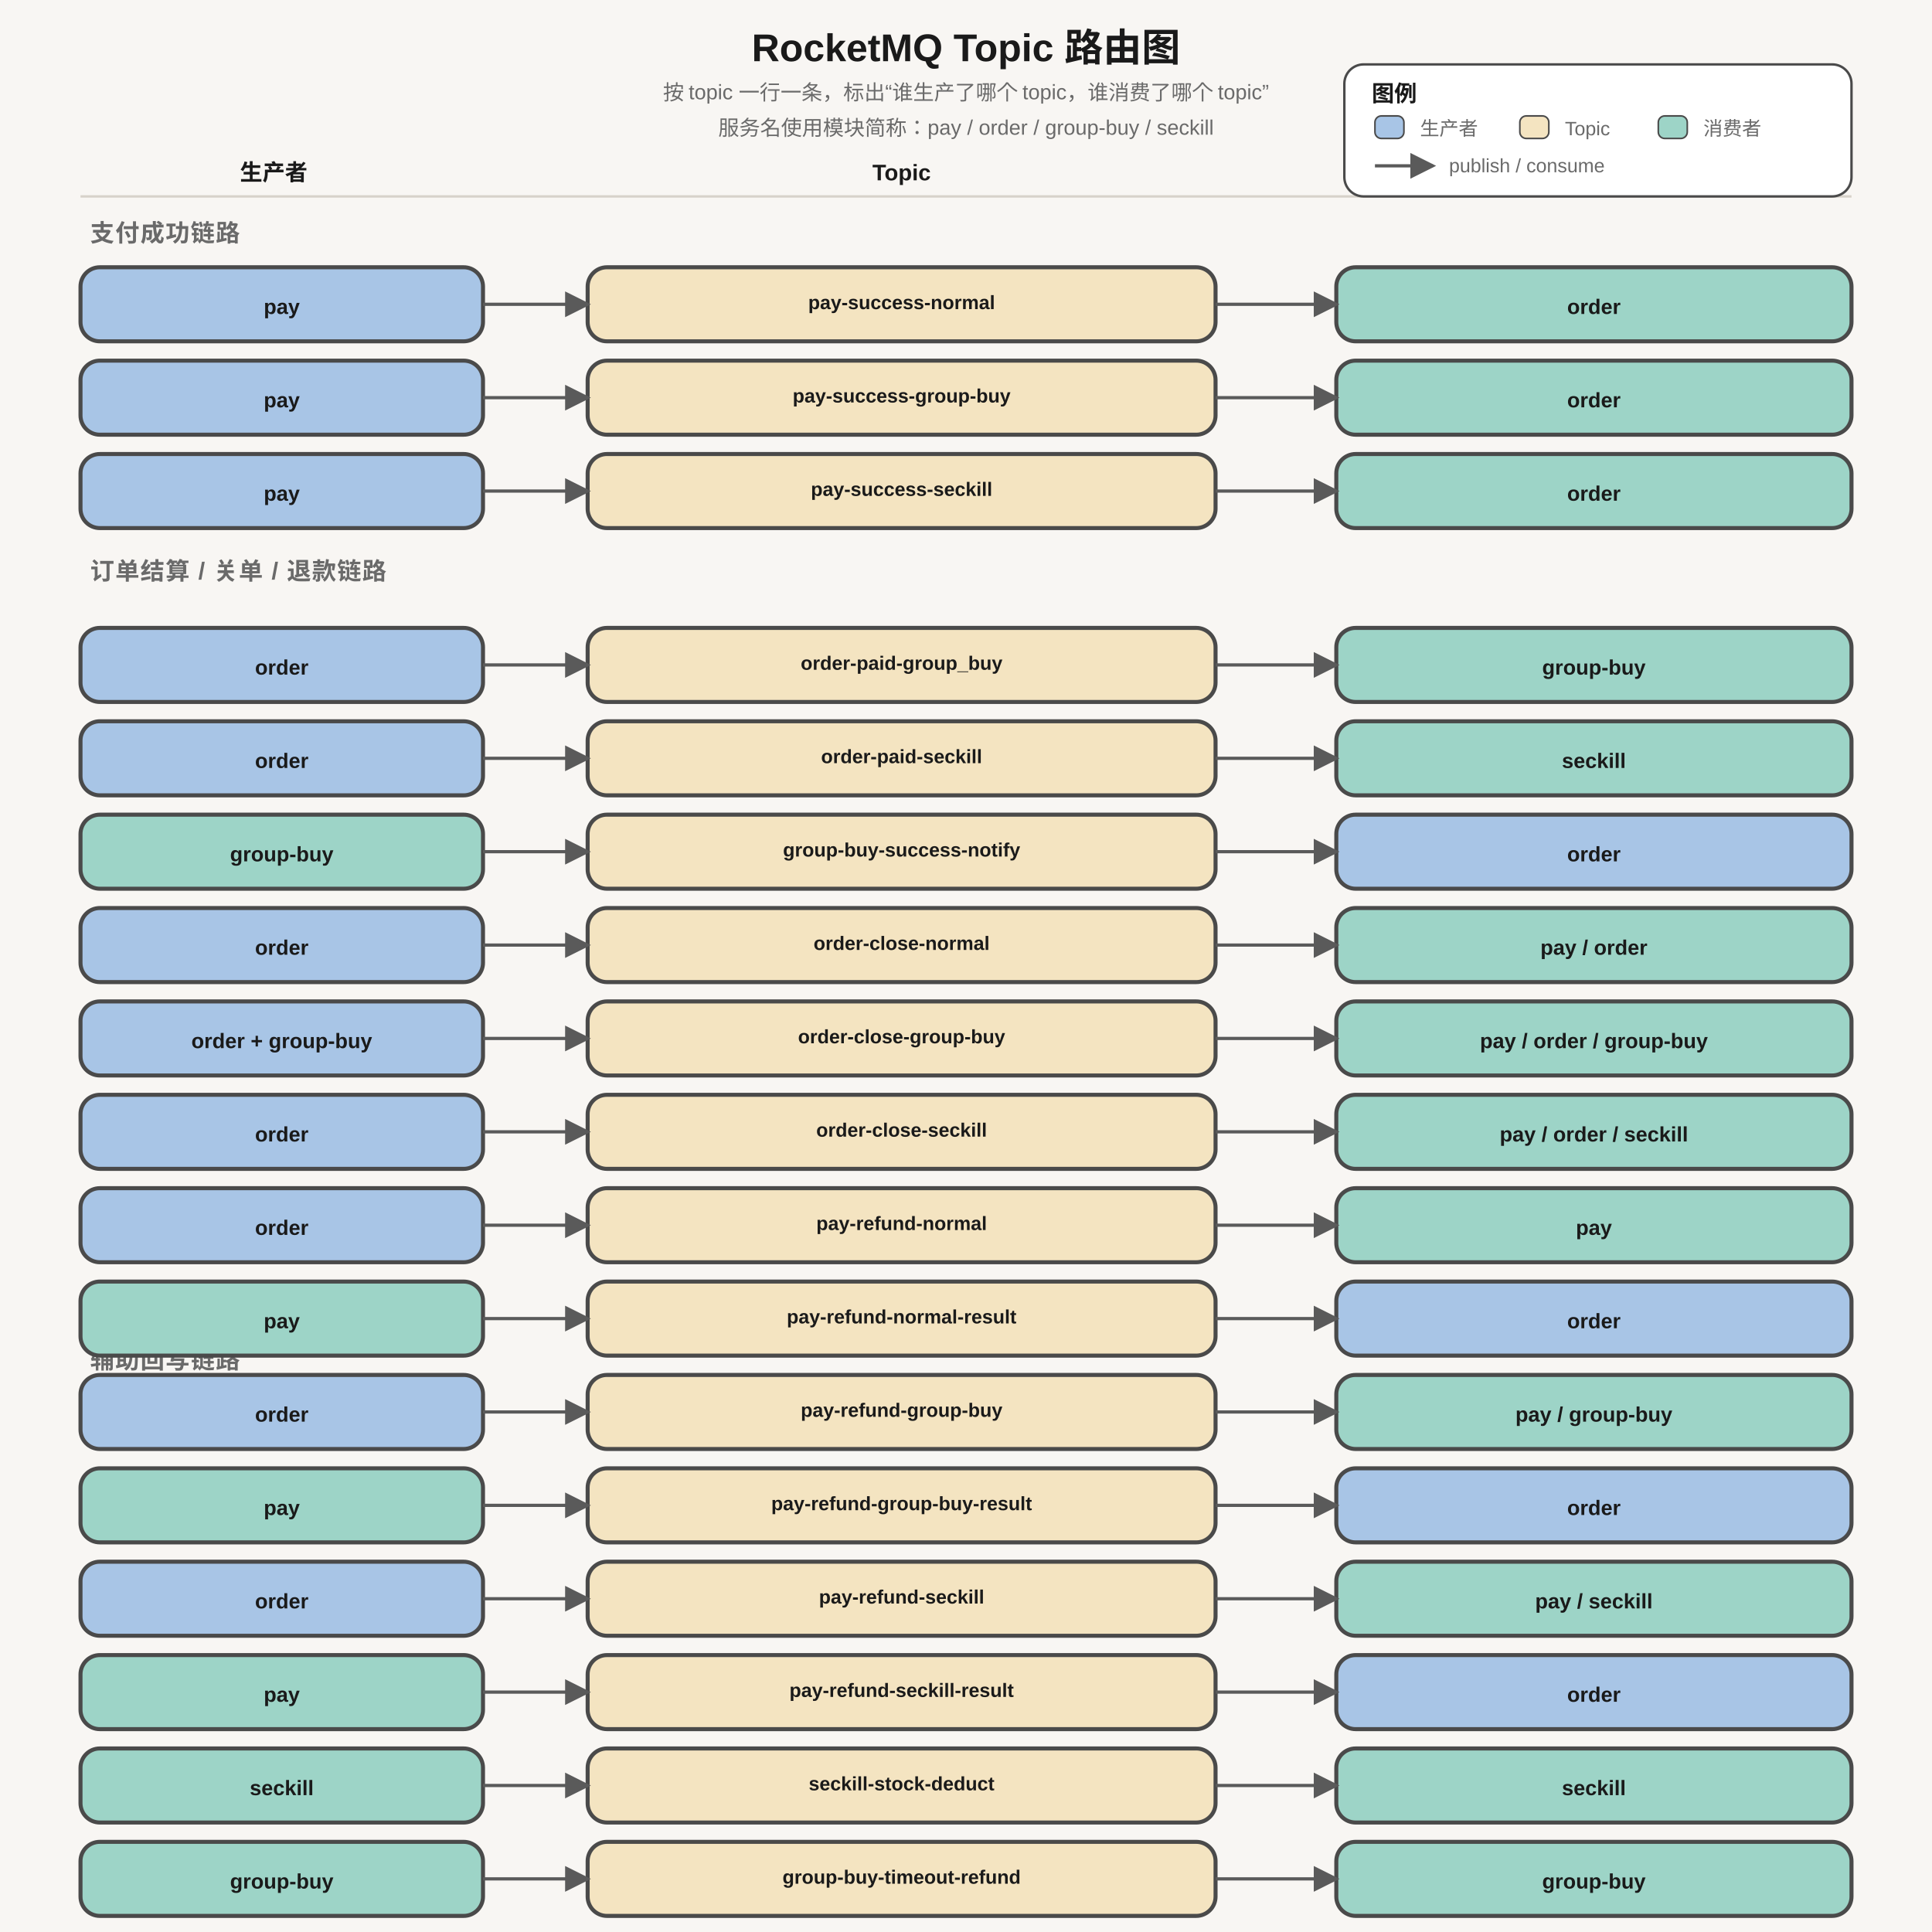
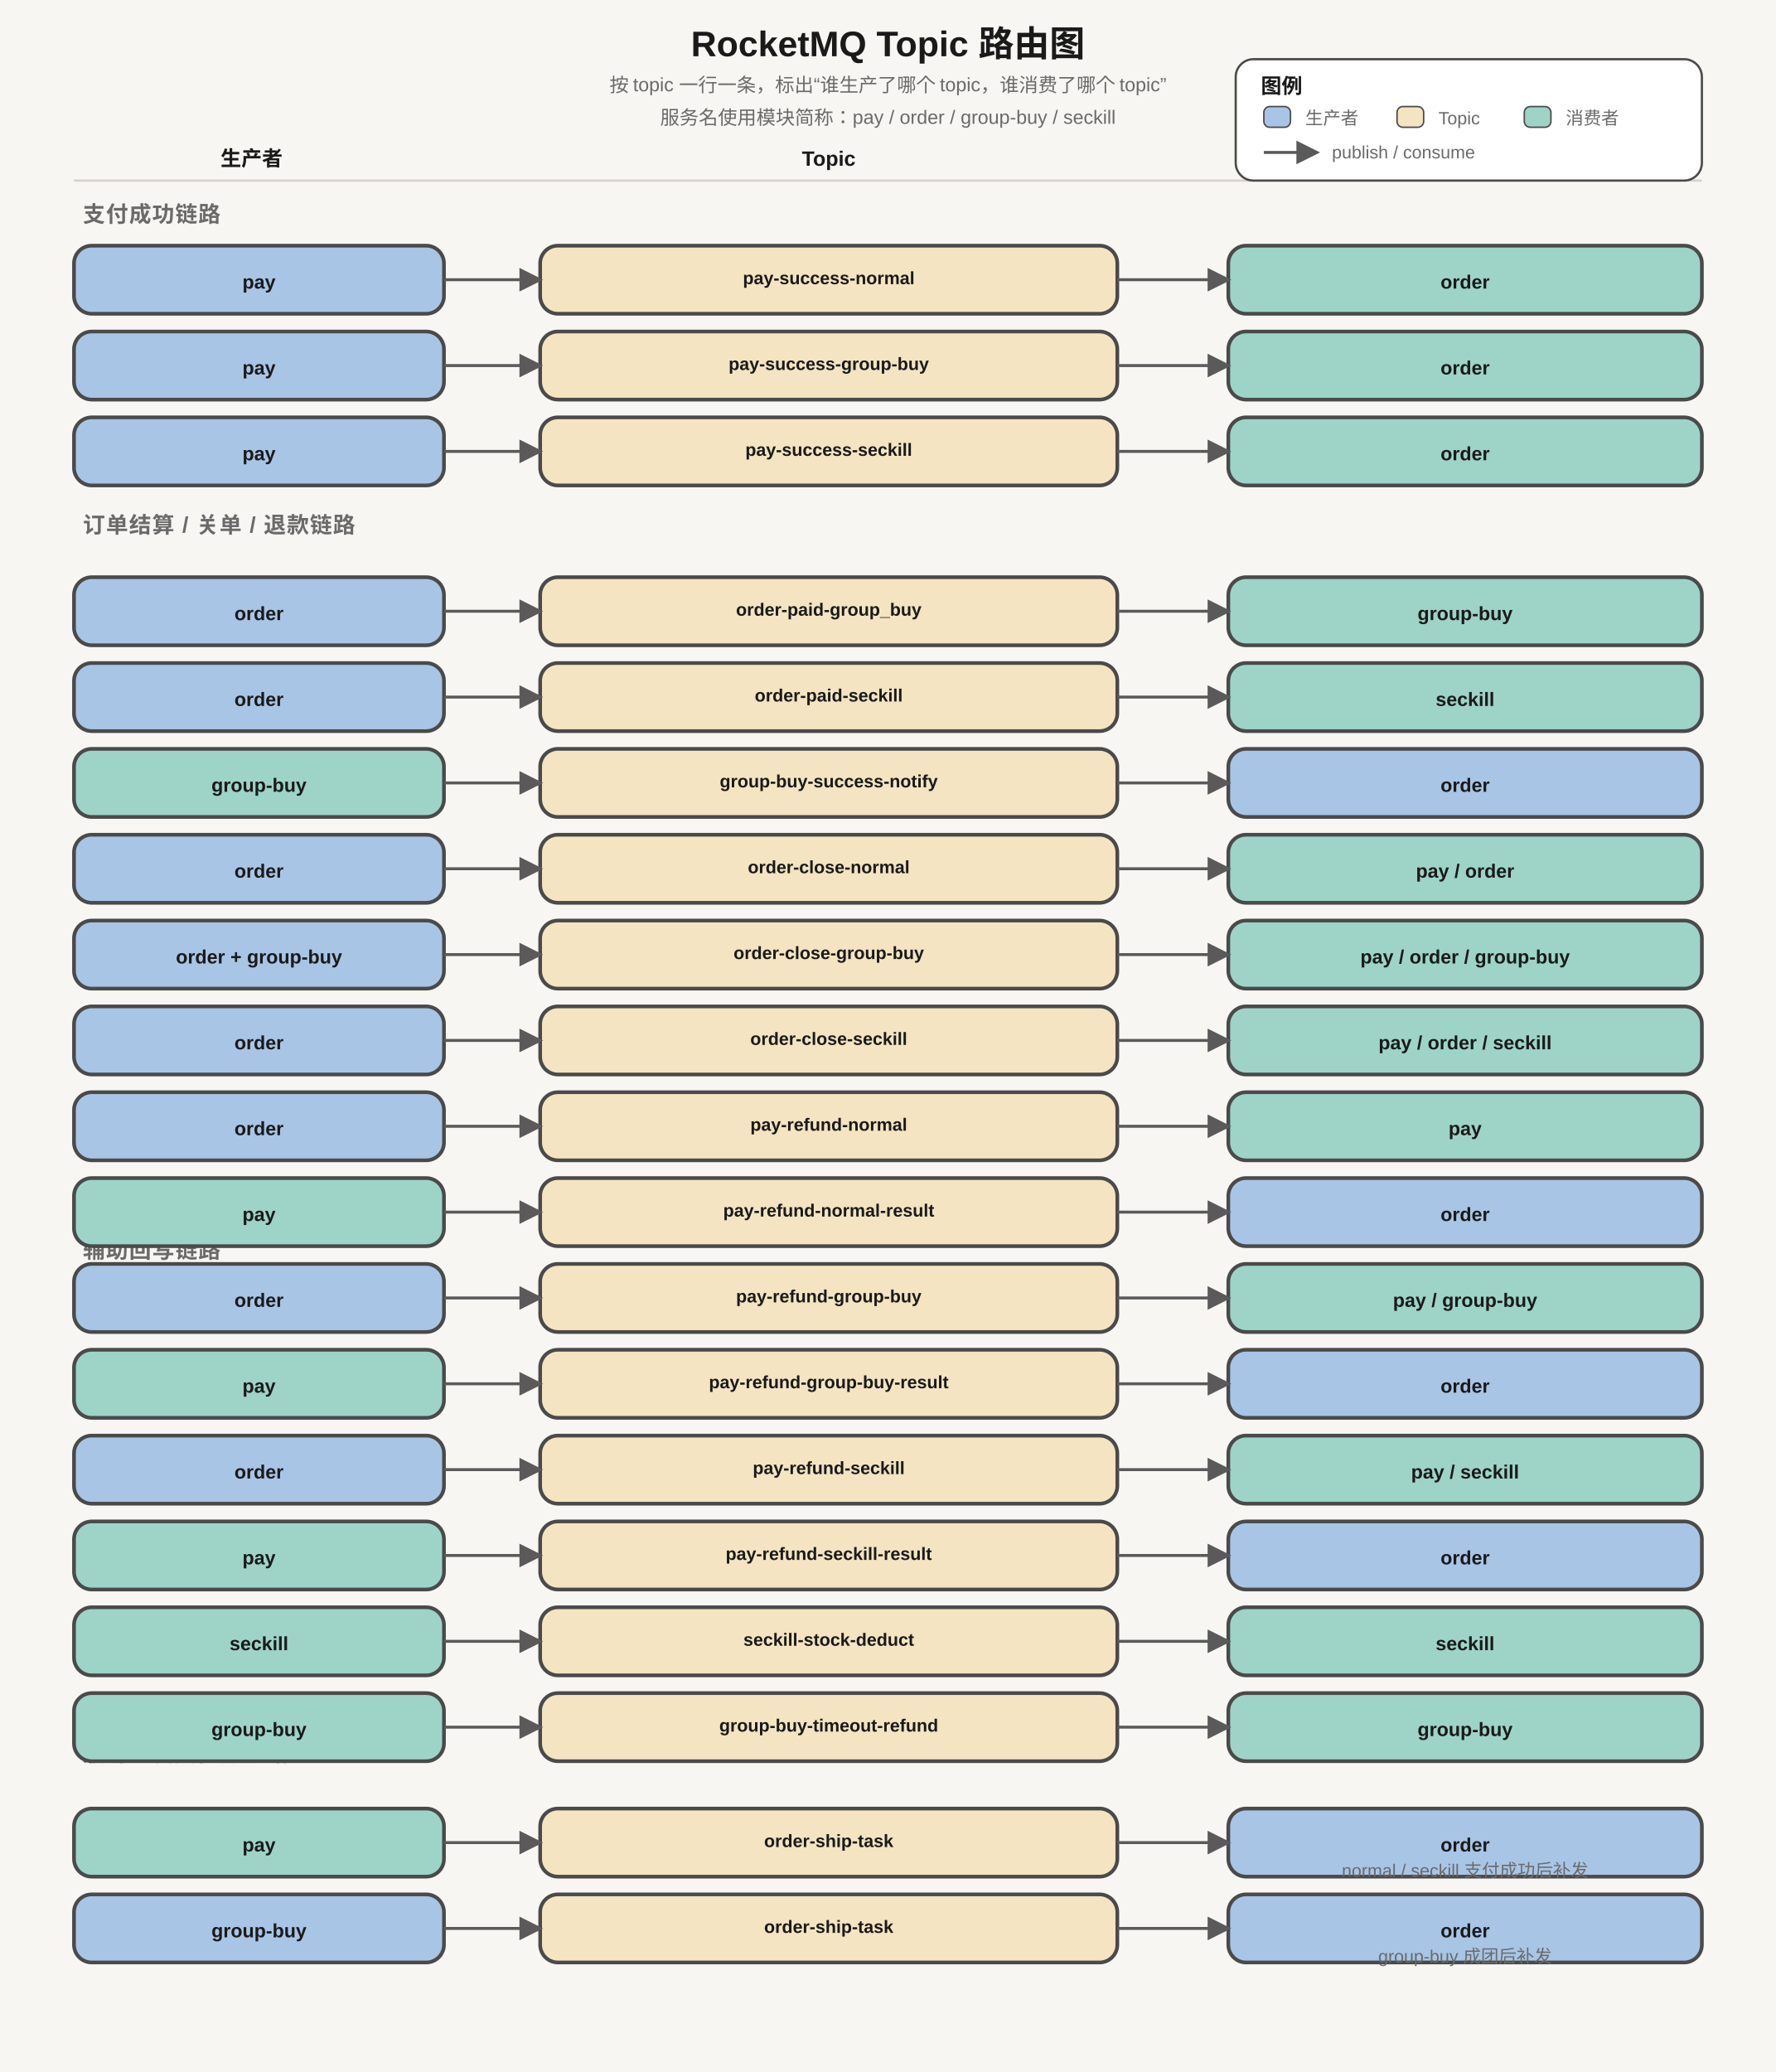
- <svg xmlns="http://www.w3.org/2000/svg" viewBox="0 0 1200 1200" width="1200" height="1200">
+ <svg xmlns="http://www.w3.org/2000/svg" viewBox="0 0 1200 1400" width="1200" height="1400">
  <defs>
    <marker id="arrow" markerWidth="8" markerHeight="8" refX="7" refY="4" orient="auto">
      <polygon points="0 0, 8 4, 0 8" fill="#5a5a5a" />
    </marker>
    <filter id="shadow-soft">
      <feDropShadow dx="0" dy="2" stdDeviation="4" flood-color="#00000012" />
    </filter>
    <style>
      text {
        font-family: -apple-system, BlinkMacSystemFont, 'Segoe UI', 'Helvetica Neue',
          Arial, 'PingFang SC', 'Microsoft YaHei', 'Microsoft JhengHei', 'SimHei', sans-serif;
      }
      .title { fill: #1a1a1a; font-size: 24px; font-weight: 700; }
      .subtitle { fill: #6a6a6a; font-size: 13px; }
      .section { fill: #6a6a6a; font-size: 15px; font-weight: 700; letter-spacing: 0.04em; }
      .header { fill: #1a1a1a; font-size: 14px; font-weight: 700; }
      .box-label { fill: #1a1a1a; font-size: 13px; font-weight: 600; }
      .topic-label { fill: #1a1a1a; font-size: 12px; font-weight: 600; }
      .note { fill: #6a6a6a; font-size: 12px; }
      .arrow-label { fill: #5a5a5a; font-size: 11px; }
    </style>
  </defs>
-   <rect width="1200" height="1200" fill="#f8f6f3" />
+   <rect width="1200" height="1400" fill="#f8f6f3" />
  <text x="600" y="38" text-anchor="middle" class="title">RocketMQ Topic 路由图</text>
  <text x="600" y="62" text-anchor="middle" class="subtitle">按 topic 一行一条，标出“谁生产了哪个 topic，谁消费了哪个 topic”</text>
  <text x="600" y="84" text-anchor="middle" class="subtitle">服务名使用模块简称：pay / order / group-buy / seckill</text>
  <text x="170" y="112" text-anchor="middle" class="header">生产者</text>
  <text x="560" y="112" text-anchor="middle" class="header">Topic</text>
  <text x="960" y="112" text-anchor="middle" class="header">消费者</text>
  <line x1="50" y1="122" x2="1150" y2="122" stroke="#d7d2ca" stroke-width="1.5" />
  <text x="56" y="150" class="section">支付成功链路</text>
  <text x="56" y="360" class="section">订单结算 / 关单 / 退款链路</text>
  <text x="56" y="850" class="section">辅助回写链路</text>
+   <text x="56" y="1190" class="section">履约 / 发货任务链路</text>
  <rect x="50" y="166" width="250" height="46" rx="12" fill="#a8c5e6" stroke="#4a4a4a" stroke-width="2.5" />
  <rect x="365" y="166" width="390" height="46" rx="12" fill="#f4e4c1" stroke="#4a4a4a" stroke-width="2.5" />
  <rect x="830" y="166" width="320" height="46" rx="12" fill="#9dd4c7" stroke="#4a4a4a" stroke-width="2.5" />
  <text x="175" y="195" text-anchor="middle" class="box-label">pay</text>
  <text x="560" y="192" text-anchor="middle" class="topic-label">pay-success-normal</text>
  <text x="990" y="195" text-anchor="middle" class="box-label">order</text>
  <line x1="300" y1="189" x2="365" y2="189" stroke="#5a5a5a" stroke-width="2" marker-end="url(#arrow)" />
  <line x1="755" y1="189" x2="830" y2="189" stroke="#5a5a5a" stroke-width="2" marker-end="url(#arrow)" />
  <rect x="50" y="224" width="250" height="46" rx="12" fill="#a8c5e6" stroke="#4a4a4a" stroke-width="2.5" />
  <rect x="365" y="224" width="390" height="46" rx="12" fill="#f4e4c1" stroke="#4a4a4a" stroke-width="2.5" />
  <rect x="830" y="224" width="320" height="46" rx="12" fill="#9dd4c7" stroke="#4a4a4a" stroke-width="2.5" />
  <text x="175" y="253" text-anchor="middle" class="box-label">pay</text>
  <text x="560" y="250" text-anchor="middle" class="topic-label">pay-success-group-buy</text>
  <text x="990" y="253" text-anchor="middle" class="box-label">order</text>
  <line x1="300" y1="247" x2="365" y2="247" stroke="#5a5a5a" stroke-width="2" marker-end="url(#arrow)" />
  <line x1="755" y1="247" x2="830" y2="247" stroke="#5a5a5a" stroke-width="2" marker-end="url(#arrow)" />
  <rect x="50" y="282" width="250" height="46" rx="12" fill="#a8c5e6" stroke="#4a4a4a" stroke-width="2.5" />
  <rect x="365" y="282" width="390" height="46" rx="12" fill="#f4e4c1" stroke="#4a4a4a" stroke-width="2.5" />
  <rect x="830" y="282" width="320" height="46" rx="12" fill="#9dd4c7" stroke="#4a4a4a" stroke-width="2.5" />
  <text x="175" y="311" text-anchor="middle" class="box-label">pay</text>
  <text x="560" y="308" text-anchor="middle" class="topic-label">pay-success-seckill</text>
  <text x="990" y="311" text-anchor="middle" class="box-label">order</text>
  <line x1="300" y1="305" x2="365" y2="305" stroke="#5a5a5a" stroke-width="2" marker-end="url(#arrow)" />
  <line x1="755" y1="305" x2="830" y2="305" stroke="#5a5a5a" stroke-width="2" marker-end="url(#arrow)" />
  <rect x="50" y="390" width="250" height="46" rx="12" fill="#a8c5e6" stroke="#4a4a4a" stroke-width="2.5" />
  <rect x="365" y="390" width="390" height="46" rx="12" fill="#f4e4c1" stroke="#4a4a4a" stroke-width="2.5" />
  <rect x="830" y="390" width="320" height="46" rx="12" fill="#9dd4c7" stroke="#4a4a4a" stroke-width="2.5" />
  <text x="175" y="419" text-anchor="middle" class="box-label">order</text>
  <text x="560" y="416" text-anchor="middle" class="topic-label">order-paid-group_buy</text>
  <text x="990" y="419" text-anchor="middle" class="box-label">group-buy</text>
  <line x1="300" y1="413" x2="365" y2="413" stroke="#5a5a5a" stroke-width="2" marker-end="url(#arrow)" />
  <line x1="755" y1="413" x2="830" y2="413" stroke="#5a5a5a" stroke-width="2" marker-end="url(#arrow)" />
  <rect x="50" y="448" width="250" height="46" rx="12" fill="#a8c5e6" stroke="#4a4a4a" stroke-width="2.5" />
  <rect x="365" y="448" width="390" height="46" rx="12" fill="#f4e4c1" stroke="#4a4a4a" stroke-width="2.5" />
  <rect x="830" y="448" width="320" height="46" rx="12" fill="#9dd4c7" stroke="#4a4a4a" stroke-width="2.5" />
  <text x="175" y="477" text-anchor="middle" class="box-label">order</text>
  <text x="560" y="474" text-anchor="middle" class="topic-label">order-paid-seckill</text>
  <text x="990" y="477" text-anchor="middle" class="box-label">seckill</text>
  <line x1="300" y1="471" x2="365" y2="471" stroke="#5a5a5a" stroke-width="2" marker-end="url(#arrow)" />
  <line x1="755" y1="471" x2="830" y2="471" stroke="#5a5a5a" stroke-width="2" marker-end="url(#arrow)" />
  <rect x="50" y="506" width="250" height="46" rx="12" fill="#9dd4c7" stroke="#4a4a4a" stroke-width="2.5" />
  <rect x="365" y="506" width="390" height="46" rx="12" fill="#f4e4c1" stroke="#4a4a4a" stroke-width="2.5" />
  <rect x="830" y="506" width="320" height="46" rx="12" fill="#a8c5e6" stroke="#4a4a4a" stroke-width="2.5" />
  <text x="175" y="535" text-anchor="middle" class="box-label">group-buy</text>
  <text x="560" y="532" text-anchor="middle" class="topic-label">group-buy-success-notify</text>
  <text x="990" y="535" text-anchor="middle" class="box-label">order</text>
  <line x1="300" y1="529" x2="365" y2="529" stroke="#5a5a5a" stroke-width="2" marker-end="url(#arrow)" />
  <line x1="755" y1="529" x2="830" y2="529" stroke="#5a5a5a" stroke-width="2" marker-end="url(#arrow)" />
  <rect x="50" y="564" width="250" height="46" rx="12" fill="#a8c5e6" stroke="#4a4a4a" stroke-width="2.5" />
  <rect x="365" y="564" width="390" height="46" rx="12" fill="#f4e4c1" stroke="#4a4a4a" stroke-width="2.5" />
  <rect x="830" y="564" width="320" height="46" rx="12" fill="#9dd4c7" stroke="#4a4a4a" stroke-width="2.5" />
  <text x="175" y="593" text-anchor="middle" class="box-label">order</text>
  <text x="560" y="590" text-anchor="middle" class="topic-label">order-close-normal</text>
  <text x="990" y="593" text-anchor="middle" class="box-label">pay / order</text>
  <line x1="300" y1="587" x2="365" y2="587" stroke="#5a5a5a" stroke-width="2" marker-end="url(#arrow)" />
  <line x1="755" y1="587" x2="830" y2="587" stroke="#5a5a5a" stroke-width="2" marker-end="url(#arrow)" />
  <rect x="50" y="622" width="250" height="46" rx="12" fill="#a8c5e6" stroke="#4a4a4a" stroke-width="2.5" />
  <rect x="365" y="622" width="390" height="46" rx="12" fill="#f4e4c1" stroke="#4a4a4a" stroke-width="2.5" />
  <rect x="830" y="622" width="320" height="46" rx="12" fill="#9dd4c7" stroke="#4a4a4a" stroke-width="2.5" />
  <text x="175" y="651" text-anchor="middle" class="box-label">order + group-buy</text>
  <text x="560" y="648" text-anchor="middle" class="topic-label">order-close-group-buy</text>
  <text x="990" y="651" text-anchor="middle" class="box-label">pay / order / group-buy</text>
  <line x1="300" y1="645" x2="365" y2="645" stroke="#5a5a5a" stroke-width="2" marker-end="url(#arrow)" />
  <line x1="755" y1="645" x2="830" y2="645" stroke="#5a5a5a" stroke-width="2" marker-end="url(#arrow)" />
  <rect x="50" y="680" width="250" height="46" rx="12" fill="#a8c5e6" stroke="#4a4a4a" stroke-width="2.5" />
  <rect x="365" y="680" width="390" height="46" rx="12" fill="#f4e4c1" stroke="#4a4a4a" stroke-width="2.5" />
  <rect x="830" y="680" width="320" height="46" rx="12" fill="#9dd4c7" stroke="#4a4a4a" stroke-width="2.5" />
  <text x="175" y="709" text-anchor="middle" class="box-label">order</text>
  <text x="560" y="706" text-anchor="middle" class="topic-label">order-close-seckill</text>
  <text x="990" y="709" text-anchor="middle" class="box-label">pay / order / seckill</text>
  <line x1="300" y1="703" x2="365" y2="703" stroke="#5a5a5a" stroke-width="2" marker-end="url(#arrow)" />
  <line x1="755" y1="703" x2="830" y2="703" stroke="#5a5a5a" stroke-width="2" marker-end="url(#arrow)" />
  <rect x="50" y="738" width="250" height="46" rx="12" fill="#a8c5e6" stroke="#4a4a4a" stroke-width="2.5" />
  <rect x="365" y="738" width="390" height="46" rx="12" fill="#f4e4c1" stroke="#4a4a4a" stroke-width="2.5" />
  <rect x="830" y="738" width="320" height="46" rx="12" fill="#9dd4c7" stroke="#4a4a4a" stroke-width="2.5" />
  <text x="175" y="767" text-anchor="middle" class="box-label">order</text>
  <text x="560" y="764" text-anchor="middle" class="topic-label">pay-refund-normal</text>
  <text x="990" y="767" text-anchor="middle" class="box-label">pay</text>
  <line x1="300" y1="761" x2="365" y2="761" stroke="#5a5a5a" stroke-width="2" marker-end="url(#arrow)" />
  <line x1="755" y1="761" x2="830" y2="761" stroke="#5a5a5a" stroke-width="2" marker-end="url(#arrow)" />
  <rect x="50" y="796" width="250" height="46" rx="12" fill="#9dd4c7" stroke="#4a4a4a" stroke-width="2.5" />
  <rect x="365" y="796" width="390" height="46" rx="12" fill="#f4e4c1" stroke="#4a4a4a" stroke-width="2.5" />
  <rect x="830" y="796" width="320" height="46" rx="12" fill="#a8c5e6" stroke="#4a4a4a" stroke-width="2.5" />
  <text x="175" y="825" text-anchor="middle" class="box-label">pay</text>
  <text x="560" y="822" text-anchor="middle" class="topic-label">pay-refund-normal-result</text>
  <text x="990" y="825" text-anchor="middle" class="box-label">order</text>
  <line x1="300" y1="819" x2="365" y2="819" stroke="#5a5a5a" stroke-width="2" marker-end="url(#arrow)" />
  <line x1="755" y1="819" x2="830" y2="819" stroke="#5a5a5a" stroke-width="2" marker-end="url(#arrow)" />
  <rect x="50" y="854" width="250" height="46" rx="12" fill="#a8c5e6" stroke="#4a4a4a" stroke-width="2.5" />
  <rect x="365" y="854" width="390" height="46" rx="12" fill="#f4e4c1" stroke="#4a4a4a" stroke-width="2.5" />
  <rect x="830" y="854" width="320" height="46" rx="12" fill="#9dd4c7" stroke="#4a4a4a" stroke-width="2.5" />
  <text x="175" y="883" text-anchor="middle" class="box-label">order</text>
  <text x="560" y="880" text-anchor="middle" class="topic-label">pay-refund-group-buy</text>
  <text x="990" y="883" text-anchor="middle" class="box-label">pay / group-buy</text>
  <line x1="300" y1="877" x2="365" y2="877" stroke="#5a5a5a" stroke-width="2" marker-end="url(#arrow)" />
  <line x1="755" y1="877" x2="830" y2="877" stroke="#5a5a5a" stroke-width="2" marker-end="url(#arrow)" />
  <rect x="50" y="912" width="250" height="46" rx="12" fill="#9dd4c7" stroke="#4a4a4a" stroke-width="2.5" />
  <rect x="365" y="912" width="390" height="46" rx="12" fill="#f4e4c1" stroke="#4a4a4a" stroke-width="2.5" />
  <rect x="830" y="912" width="320" height="46" rx="12" fill="#a8c5e6" stroke="#4a4a4a" stroke-width="2.5" />
  <text x="175" y="941" text-anchor="middle" class="box-label">pay</text>
  <text x="560" y="938" text-anchor="middle" class="topic-label">pay-refund-group-buy-result</text>
  <text x="990" y="941" text-anchor="middle" class="box-label">order</text>
  <line x1="300" y1="935" x2="365" y2="935" stroke="#5a5a5a" stroke-width="2" marker-end="url(#arrow)" />
  <line x1="755" y1="935" x2="830" y2="935" stroke="#5a5a5a" stroke-width="2" marker-end="url(#arrow)" />
  <rect x="50" y="970" width="250" height="46" rx="12" fill="#a8c5e6" stroke="#4a4a4a" stroke-width="2.5" />
  <rect x="365" y="970" width="390" height="46" rx="12" fill="#f4e4c1" stroke="#4a4a4a" stroke-width="2.5" />
  <rect x="830" y="970" width="320" height="46" rx="12" fill="#9dd4c7" stroke="#4a4a4a" stroke-width="2.5" />
  <text x="175" y="999" text-anchor="middle" class="box-label">order</text>
  <text x="560" y="996" text-anchor="middle" class="topic-label">pay-refund-seckill</text>
  <text x="990" y="999" text-anchor="middle" class="box-label">pay / seckill</text>
  <line x1="300" y1="993" x2="365" y2="993" stroke="#5a5a5a" stroke-width="2" marker-end="url(#arrow)" />
  <line x1="755" y1="993" x2="830" y2="993" stroke="#5a5a5a" stroke-width="2" marker-end="url(#arrow)" />
  <rect x="50" y="1028" width="250" height="46" rx="12" fill="#9dd4c7" stroke="#4a4a4a" stroke-width="2.5" />
  <rect x="365" y="1028" width="390" height="46" rx="12" fill="#f4e4c1" stroke="#4a4a4a" stroke-width="2.5" />
  <rect x="830" y="1028" width="320" height="46" rx="12" fill="#a8c5e6" stroke="#4a4a4a" stroke-width="2.5" />
  <text x="175" y="1057" text-anchor="middle" class="box-label">pay</text>
  <text x="560" y="1054" text-anchor="middle" class="topic-label">pay-refund-seckill-result</text>
  <text x="990" y="1057" text-anchor="middle" class="box-label">order</text>
  <line x1="300" y1="1051" x2="365" y2="1051" stroke="#5a5a5a" stroke-width="2" marker-end="url(#arrow)" />
  <line x1="755" y1="1051" x2="830" y2="1051" stroke="#5a5a5a" stroke-width="2" marker-end="url(#arrow)" />
  <rect x="50" y="1086" width="250" height="46" rx="12" fill="#9dd4c7" stroke="#4a4a4a" stroke-width="2.5" />
  <rect x="365" y="1086" width="390" height="46" rx="12" fill="#f4e4c1" stroke="#4a4a4a" stroke-width="2.5" />
  <rect x="830" y="1086" width="320" height="46" rx="12" fill="#9dd4c7" stroke="#4a4a4a" stroke-width="2.5" />
  <text x="175" y="1115" text-anchor="middle" class="box-label">seckill</text>
  <text x="560" y="1112" text-anchor="middle" class="topic-label">seckill-stock-deduct</text>
  <text x="990" y="1115" text-anchor="middle" class="box-label">seckill</text>
  <line x1="300" y1="1109" x2="365" y2="1109" stroke="#5a5a5a" stroke-width="2" marker-end="url(#arrow)" />
  <line x1="755" y1="1109" x2="830" y2="1109" stroke="#5a5a5a" stroke-width="2" marker-end="url(#arrow)" />
  <rect x="50" y="1144" width="250" height="46" rx="12" fill="#9dd4c7" stroke="#4a4a4a" stroke-width="2.5" />
  <rect x="365" y="1144" width="390" height="46" rx="12" fill="#f4e4c1" stroke="#4a4a4a" stroke-width="2.5" />
  <rect x="830" y="1144" width="320" height="46" rx="12" fill="#9dd4c7" stroke="#4a4a4a" stroke-width="2.5" />
  <text x="175" y="1173" text-anchor="middle" class="box-label">group-buy</text>
  <text x="560" y="1170" text-anchor="middle" class="topic-label">group-buy-timeout-refund</text>
  <text x="990" y="1173" text-anchor="middle" class="box-label">group-buy</text>
  <line x1="300" y1="1167" x2="365" y2="1167" stroke="#5a5a5a" stroke-width="2" marker-end="url(#arrow)" />
  <line x1="755" y1="1167" x2="830" y2="1167" stroke="#5a5a5a" stroke-width="2" marker-end="url(#arrow)" />
+   <rect x="50" y="1222" width="250" height="46" rx="12" fill="#9dd4c7" stroke="#4a4a4a" stroke-width="2.5" />
+   <rect x="365" y="1222" width="390" height="46" rx="12" fill="#f4e4c1" stroke="#4a4a4a" stroke-width="2.5" />
+   <rect x="830" y="1222" width="320" height="46" rx="12" fill="#a8c5e6" stroke="#4a4a4a" stroke-width="2.5" />
+   <text x="175" y="1251" text-anchor="middle" class="box-label">pay</text>
+   <text x="560" y="1248" text-anchor="middle" class="topic-label">order-ship-task</text>
+   <text x="990" y="1251" text-anchor="middle" class="box-label">order</text>
+   <line x1="300" y1="1245" x2="365" y2="1245" stroke="#5a5a5a" stroke-width="2" marker-end="url(#arrow)" />
+   <line x1="755" y1="1245" x2="830" y2="1245" stroke="#5a5a5a" stroke-width="2" marker-end="url(#arrow)" />
+   <text x="990" y="1268" text-anchor="middle" class="note">normal / seckill 支付成功后补发</text>
+   <rect x="50" y="1280" width="250" height="46" rx="12" fill="#a8c5e6" stroke="#4a4a4a" stroke-width="2.5" />
+   <rect x="365" y="1280" width="390" height="46" rx="12" fill="#f4e4c1" stroke="#4a4a4a" stroke-width="2.5" />
+   <rect x="830" y="1280" width="320" height="46" rx="12" fill="#a8c5e6" stroke="#4a4a4a" stroke-width="2.5" />
+   <text x="175" y="1309" text-anchor="middle" class="box-label">group-buy</text>
+   <text x="560" y="1306" text-anchor="middle" class="topic-label">order-ship-task</text>
+   <text x="990" y="1309" text-anchor="middle" class="box-label">order</text>
+   <line x1="300" y1="1303" x2="365" y2="1303" stroke="#5a5a5a" stroke-width="2" marker-end="url(#arrow)" />
+   <line x1="755" y1="1303" x2="830" y2="1303" stroke="#5a5a5a" stroke-width="2" marker-end="url(#arrow)" />
+   <text x="990" y="1326" text-anchor="middle" class="note">group-buy 成团后补发</text>
  <rect x="835" y="40" width="315" height="82" rx="12" fill="#ffffff" stroke="#4a4a4a" stroke-width="1.5" />
  <text x="852" y="63" class="header">图例</text>
  <rect x="854" y="72" width="18" height="14" rx="4" fill="#a8c5e6" stroke="#4a4a4a" stroke-width="1" />
  <text x="882" y="84" class="note">生产者</text>
  <rect x="944" y="72" width="18" height="14" rx="4" fill="#f4e4c1" stroke="#4a4a4a" stroke-width="1" />
  <text x="972" y="84" class="note">Topic</text>
  <rect x="1030" y="72" width="18" height="14" rx="4" fill="#9dd4c7" stroke="#4a4a4a" stroke-width="1" />
  <text x="1058" y="84" class="note">消费者</text>
  <line x1="854" y1="103" x2="890" y2="103" stroke="#5a5a5a" stroke-width="2" marker-end="url(#arrow)" />
  <text x="900" y="107" class="note">publish / consume</text>
</svg>
